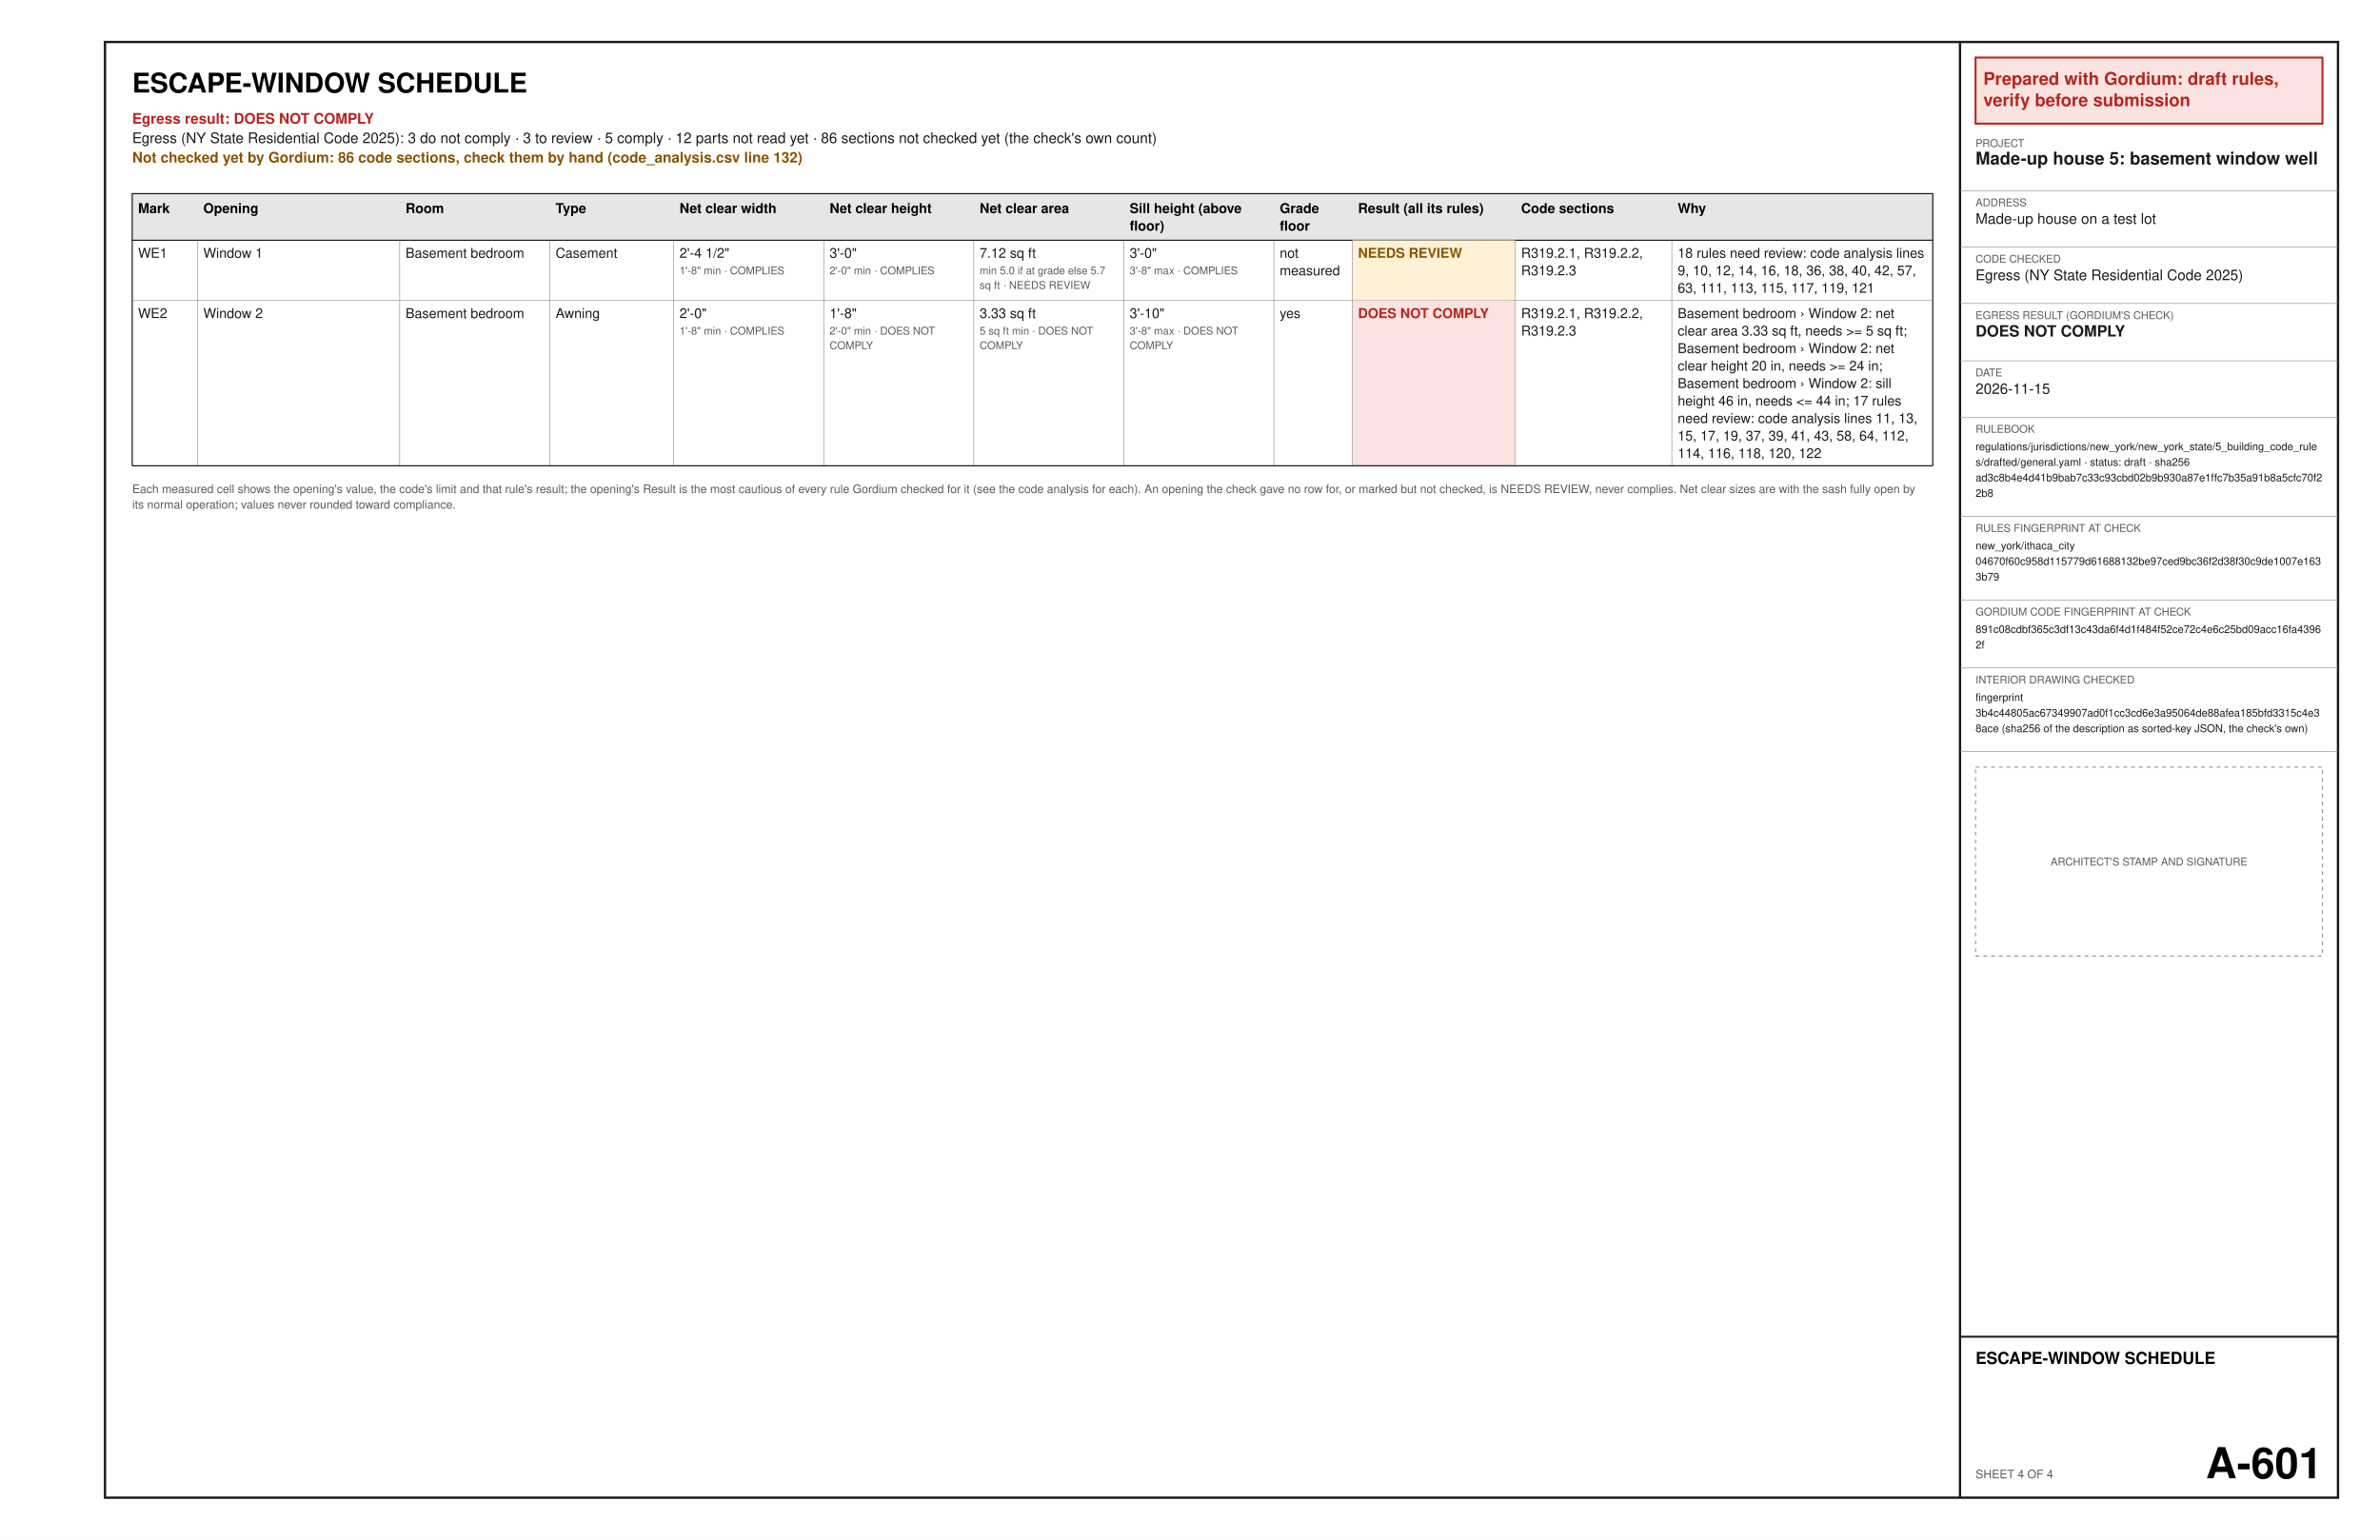
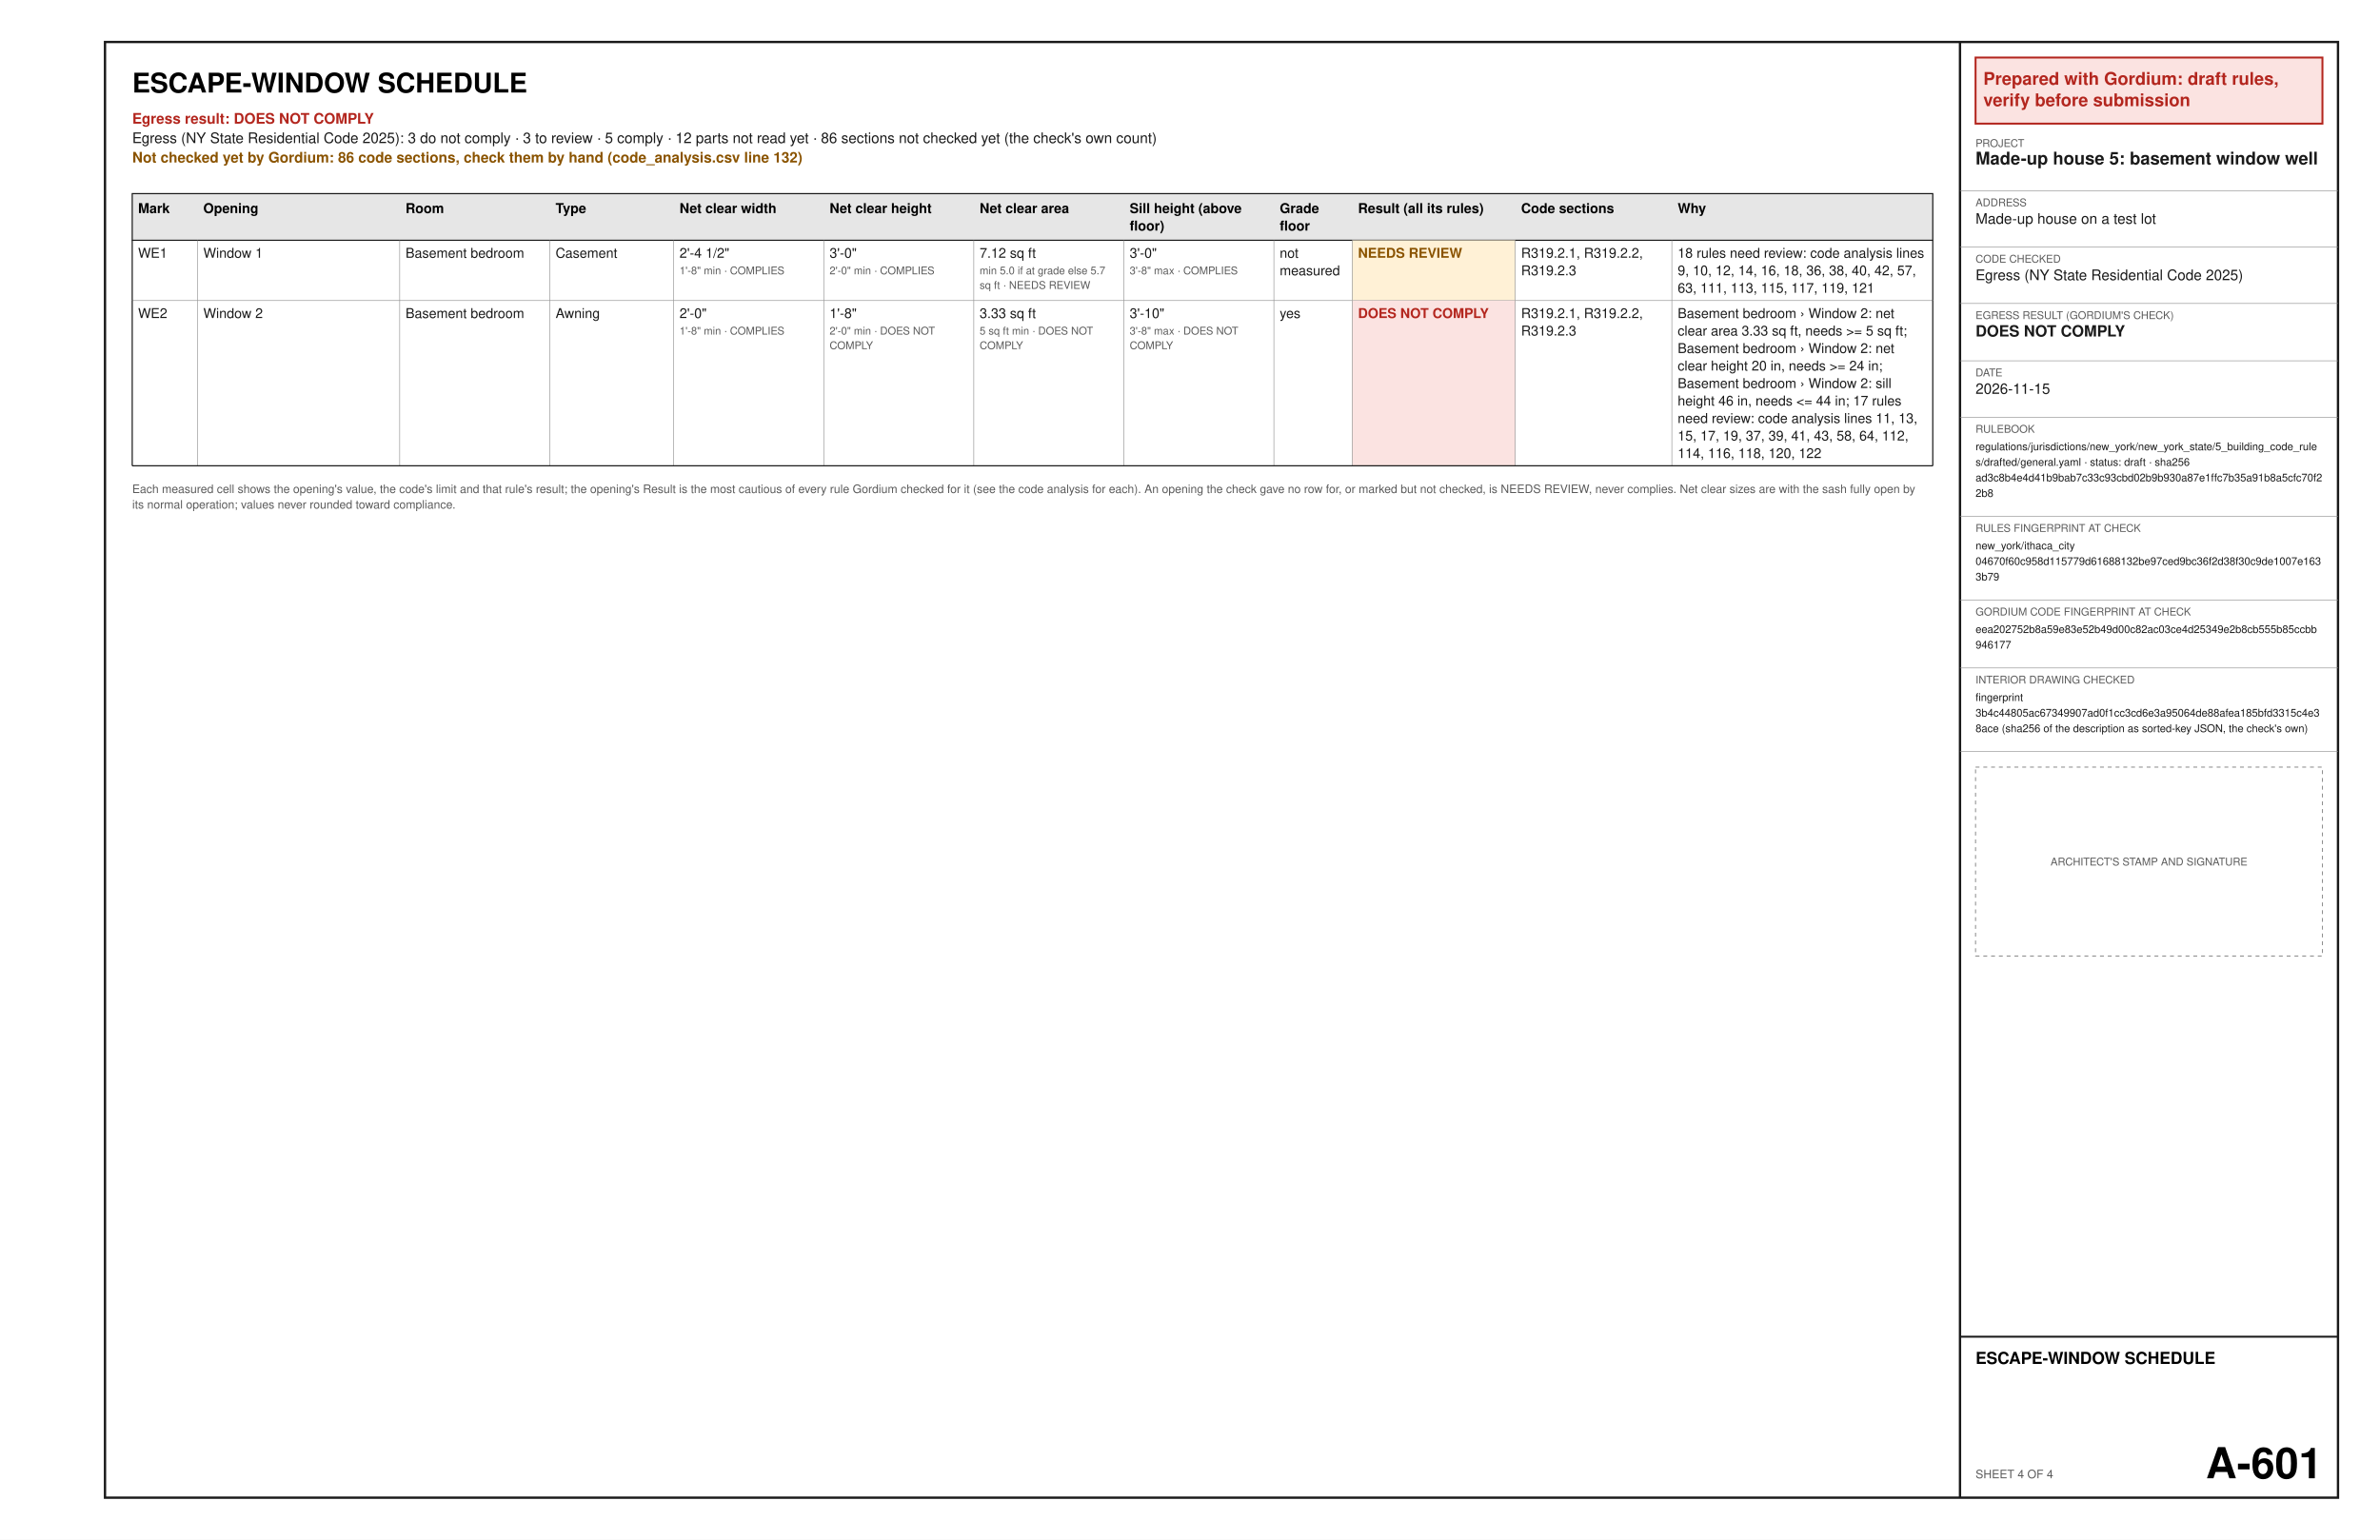
<svg xmlns="http://www.w3.org/2000/svg" width="17in" height="11in" viewBox="0 0 1224 792" font-family="Helvetica, Arial, sans-serif">
  <rect x="0" y="0" width="1224" height="792" fill="#ffffff" />
  <text x="68" y="47.6" font-size="14" font-weight="bold" text-anchor="start" fill="#000000" xml:space="preserve">ESCAPE-WINDOW SCHEDULE</text>
  <text x="68" y="63.6" font-size="7.5" font-weight="bold" text-anchor="start" fill="#b3261e" xml:space="preserve">Egress result: DOES NOT COMPLY</text>
  <text x="68" y="73.6" font-size="7.5" text-anchor="start" fill="#1a1a1a" xml:space="preserve">Egress (NY State Residential Code 2025): 3 do not comply · 3 to review · 5 comply · 12 parts not read yet · 86 sections not checked yet (the check's own count)</text>
  <text x="68" y="83.6" font-size="7.5" font-weight="bold" text-anchor="start" fill="#8a5300" xml:space="preserve">Not checked yet by Gordium: 86 code sections, check them by hand (code_analysis.csv line 132)</text>
  <polygon points="68,99.6 994,99.6 994,123.6 68,123.6" fill="#e6e6e6" stroke="#1a1a1a" stroke-width="0.6" />
  <text x="71" y="109.6" font-size="7" font-weight="bold" text-anchor="start" fill="#000000" xml:space="preserve">Mark</text>
  <text x="104.55" y="109.6" font-size="7" font-weight="bold" text-anchor="start" fill="#000000" xml:space="preserve">Opening</text>
  <text x="208.56" y="109.6" font-size="7" font-weight="bold" text-anchor="start" fill="#000000" xml:space="preserve">Room</text>
  <text x="285.72" y="109.6" font-size="7" font-weight="bold" text-anchor="start" fill="#000000" xml:space="preserve">Type</text>
  <text x="349.47" y="109.6" font-size="7" font-weight="bold" text-anchor="start" fill="#000000" xml:space="preserve">Net clear width</text>
  <text x="426.64" y="109.6" font-size="7" font-weight="bold" text-anchor="start" fill="#000000" xml:space="preserve">Net clear height</text>
  <text x="503.8" y="109.6" font-size="7" font-weight="bold" text-anchor="start" fill="#000000" xml:space="preserve">Net clear area</text>
  <text x="580.97" y="109.6" font-size="7" font-weight="bold" text-anchor="start" fill="#000000" xml:space="preserve">Sill height (above</text>
  <text x="580.97" y="118.6" font-size="7" font-weight="bold" text-anchor="start" fill="#000000" xml:space="preserve">floor)</text>
  <text x="658.14" y="109.6" font-size="7" font-weight="bold" text-anchor="start" fill="#000000" xml:space="preserve">Grade</text>
  <text x="658.14" y="118.6" font-size="7" font-weight="bold" text-anchor="start" fill="#000000" xml:space="preserve">floor</text>
  <text x="698.4" y="109.6" font-size="7" font-weight="bold" text-anchor="start" fill="#000000" xml:space="preserve">Result (all its rules)</text>
  <text x="782.28" y="109.6" font-size="7" font-weight="bold" text-anchor="start" fill="#000000" xml:space="preserve">Code sections</text>
  <text x="862.8" y="109.6" font-size="7" font-weight="bold" text-anchor="start" fill="#000000" xml:space="preserve">Why</text>
  <text x="71" y="132.6" font-size="7" text-anchor="start" fill="#1a1a1a" xml:space="preserve">WE1</text>
  <text x="104.55" y="132.6" font-size="7" text-anchor="start" fill="#1a1a1a" xml:space="preserve">Window 1</text>
  <text x="208.56" y="132.6" font-size="7" text-anchor="start" fill="#1a1a1a" xml:space="preserve">Basement bedroom</text>
  <text x="285.72" y="132.6" font-size="7" text-anchor="start" fill="#1a1a1a" xml:space="preserve">Casement</text>
  <text x="349.47" y="132.6" font-size="7" text-anchor="start" fill="#1a1a1a" xml:space="preserve">2'-4 1/2"</text>
  <text x="349.47" y="141.1" font-size="5.5" text-anchor="start" fill="#5a5a5a" xml:space="preserve">1'-8" min · COMPLIES</text>
  <text x="426.64" y="132.6" font-size="7" text-anchor="start" fill="#1a1a1a" xml:space="preserve">3'-0"</text>
  <text x="426.64" y="141.1" font-size="5.5" text-anchor="start" fill="#5a5a5a" xml:space="preserve">2'-0" min · COMPLIES</text>
  <text x="503.8" y="132.6" font-size="7" text-anchor="start" fill="#1a1a1a" xml:space="preserve">7.12 sq ft</text>
  <text x="503.8" y="141.1" font-size="5.5" text-anchor="start" fill="#5a5a5a" xml:space="preserve">min 5.0 if at grade else 5.7</text>
  <text x="503.8" y="148.6" font-size="5.5" text-anchor="start" fill="#5a5a5a" xml:space="preserve">sq ft · NEEDS REVIEW</text>
  <text x="580.97" y="132.6" font-size="7" text-anchor="start" fill="#1a1a1a" xml:space="preserve">3'-0"</text>
  <text x="580.97" y="141.1" font-size="5.5" text-anchor="start" fill="#5a5a5a" xml:space="preserve">3'-8" max · COMPLIES</text>
  <text x="658.14" y="132.6" font-size="7" text-anchor="start" fill="#1a1a1a" xml:space="preserve">not</text>
  <text x="658.14" y="141.6" font-size="7" text-anchor="start" fill="#1a1a1a" xml:space="preserve">measured</text>
  <polygon points="695.4,123.6 779.28,123.6 779.28,154.6 695.4,154.6" fill="#fff1d6" />
  <text x="698.4" y="132.6" font-size="7" font-weight="bold" text-anchor="start" fill="#8a5300" xml:space="preserve">NEEDS REVIEW</text>
  <text x="782.28" y="132.6" font-size="7" text-anchor="start" fill="#1a1a1a" xml:space="preserve">R319.2.1, R319.2.2,</text>
  <text x="782.28" y="141.6" font-size="7" text-anchor="start" fill="#1a1a1a" xml:space="preserve">R319.2.3</text>
  <text x="862.8" y="132.6" font-size="7" text-anchor="start" fill="#1a1a1a" xml:space="preserve">18 rules need review: code analysis lines</text>
  <text x="862.8" y="141.6" font-size="7" text-anchor="start" fill="#1a1a1a" xml:space="preserve">9, 10, 12, 14, 16, 18, 36, 38, 40, 42, 57,</text>
  <text x="862.8" y="150.6" font-size="7" text-anchor="start" fill="#1a1a1a" xml:space="preserve">63, 111, 113, 115, 117, 119, 121</text>
  <line x1="68" y1="154.6" x2="994" y2="154.6" stroke="#8c8c8c" stroke-width="0.3" />
  <line x1="101.55" y1="123.6" x2="101.55" y2="154.6" stroke="#8c8c8c" stroke-width="0.3" />
  <line x1="205.56" y1="123.6" x2="205.56" y2="154.6" stroke="#8c8c8c" stroke-width="0.3" />
  <line x1="282.72" y1="123.6" x2="282.72" y2="154.6" stroke="#8c8c8c" stroke-width="0.3" />
  <line x1="346.47" y1="123.6" x2="346.47" y2="154.6" stroke="#8c8c8c" stroke-width="0.3" />
  <line x1="423.64" y1="123.6" x2="423.64" y2="154.6" stroke="#8c8c8c" stroke-width="0.3" />
  <line x1="500.8" y1="123.6" x2="500.8" y2="154.6" stroke="#8c8c8c" stroke-width="0.3" />
  <line x1="577.97" y1="123.6" x2="577.97" y2="154.6" stroke="#8c8c8c" stroke-width="0.3" />
  <line x1="655.14" y1="123.6" x2="655.14" y2="154.6" stroke="#8c8c8c" stroke-width="0.3" />
  <line x1="695.4" y1="123.6" x2="695.4" y2="154.6" stroke="#8c8c8c" stroke-width="0.3" />
  <line x1="779.28" y1="123.6" x2="779.28" y2="154.6" stroke="#8c8c8c" stroke-width="0.3" />
  <line x1="859.8" y1="123.6" x2="859.8" y2="154.6" stroke="#8c8c8c" stroke-width="0.3" />
  <line x1="68" y1="123.6" x2="68" y2="154.6" stroke="#1a1a1a" stroke-width="0.6" />
  <line x1="994" y1="123.6" x2="994" y2="154.6" stroke="#1a1a1a" stroke-width="0.6" />
  <text x="71" y="163.6" font-size="7" text-anchor="start" fill="#1a1a1a" xml:space="preserve">WE2</text>
  <text x="104.55" y="163.6" font-size="7" text-anchor="start" fill="#1a1a1a" xml:space="preserve">Window 2</text>
  <text x="208.56" y="163.6" font-size="7" text-anchor="start" fill="#1a1a1a" xml:space="preserve">Basement bedroom</text>
  <text x="285.72" y="163.6" font-size="7" text-anchor="start" fill="#1a1a1a" xml:space="preserve">Awning</text>
  <text x="349.47" y="163.6" font-size="7" text-anchor="start" fill="#1a1a1a" xml:space="preserve">2'-0"</text>
  <text x="349.47" y="172.1" font-size="5.5" text-anchor="start" fill="#5a5a5a" xml:space="preserve">1'-8" min · COMPLIES</text>
  <text x="426.64" y="163.6" font-size="7" text-anchor="start" fill="#1a1a1a" xml:space="preserve">1'-8"</text>
  <text x="426.64" y="172.1" font-size="5.5" text-anchor="start" fill="#5a5a5a" xml:space="preserve">2'-0" min · DOES NOT</text>
  <text x="426.64" y="179.6" font-size="5.5" text-anchor="start" fill="#5a5a5a" xml:space="preserve">COMPLY</text>
  <text x="503.8" y="163.6" font-size="7" text-anchor="start" fill="#1a1a1a" xml:space="preserve">3.33 sq ft</text>
  <text x="503.8" y="172.1" font-size="5.5" text-anchor="start" fill="#5a5a5a" xml:space="preserve">5 sq ft min · DOES NOT</text>
  <text x="503.8" y="179.6" font-size="5.5" text-anchor="start" fill="#5a5a5a" xml:space="preserve">COMPLY</text>
  <text x="580.97" y="163.6" font-size="7" text-anchor="start" fill="#1a1a1a" xml:space="preserve">3'-10"</text>
  <text x="580.97" y="172.1" font-size="5.5" text-anchor="start" fill="#5a5a5a" xml:space="preserve">3'-8" max · DOES NOT</text>
  <text x="580.97" y="179.6" font-size="5.5" text-anchor="start" fill="#5a5a5a" xml:space="preserve">COMPLY</text>
  <text x="658.14" y="163.6" font-size="7" text-anchor="start" fill="#1a1a1a" xml:space="preserve">yes</text>
  <polygon points="695.4,154.6 779.28,154.6 779.28,239.6 695.4,239.6" fill="#fbe3e1" />
  <text x="698.4" y="163.6" font-size="7" font-weight="bold" text-anchor="start" fill="#b3261e" xml:space="preserve">DOES NOT COMPLY</text>
  <text x="782.28" y="163.6" font-size="7" text-anchor="start" fill="#1a1a1a" xml:space="preserve">R319.2.1, R319.2.2,</text>
  <text x="782.28" y="172.6" font-size="7" text-anchor="start" fill="#1a1a1a" xml:space="preserve">R319.2.3</text>
  <text x="862.8" y="163.6" font-size="7" text-anchor="start" fill="#1a1a1a" xml:space="preserve">Basement bedroom › Window 2: net</text>
  <text x="862.8" y="172.6" font-size="7" text-anchor="start" fill="#1a1a1a" xml:space="preserve">clear area 3.33 sq ft, needs &gt;= 5 sq ft;</text>
  <text x="862.8" y="181.6" font-size="7" text-anchor="start" fill="#1a1a1a" xml:space="preserve">Basement bedroom › Window 2: net</text>
  <text x="862.8" y="190.6" font-size="7" text-anchor="start" fill="#1a1a1a" xml:space="preserve">clear height 20 in, needs &gt;= 24 in;</text>
  <text x="862.8" y="199.6" font-size="7" text-anchor="start" fill="#1a1a1a" xml:space="preserve">Basement bedroom › Window 2: sill</text>
  <text x="862.8" y="208.6" font-size="7" text-anchor="start" fill="#1a1a1a" xml:space="preserve">height 46 in, needs &lt;= 44 in; 17 rules</text>
  <text x="862.8" y="217.6" font-size="7" text-anchor="start" fill="#1a1a1a" xml:space="preserve">need review: code analysis lines 11, 13,</text>
  <text x="862.8" y="226.6" font-size="7" text-anchor="start" fill="#1a1a1a" xml:space="preserve">15, 17, 19, 37, 39, 41, 43, 58, 64, 112,</text>
  <text x="862.8" y="235.6" font-size="7" text-anchor="start" fill="#1a1a1a" xml:space="preserve">114, 116, 118, 120, 122</text>
  <line x1="68" y1="239.6" x2="994" y2="239.6" stroke="#8c8c8c" stroke-width="0.3" />
  <line x1="101.55" y1="154.6" x2="101.55" y2="239.6" stroke="#8c8c8c" stroke-width="0.3" />
  <line x1="205.56" y1="154.6" x2="205.56" y2="239.6" stroke="#8c8c8c" stroke-width="0.3" />
  <line x1="282.72" y1="154.6" x2="282.72" y2="239.6" stroke="#8c8c8c" stroke-width="0.3" />
  <line x1="346.47" y1="154.6" x2="346.47" y2="239.6" stroke="#8c8c8c" stroke-width="0.3" />
  <line x1="423.64" y1="154.6" x2="423.64" y2="239.6" stroke="#8c8c8c" stroke-width="0.3" />
  <line x1="500.8" y1="154.6" x2="500.8" y2="239.6" stroke="#8c8c8c" stroke-width="0.3" />
  <line x1="577.97" y1="154.6" x2="577.97" y2="239.6" stroke="#8c8c8c" stroke-width="0.3" />
  <line x1="655.14" y1="154.6" x2="655.14" y2="239.6" stroke="#8c8c8c" stroke-width="0.3" />
  <line x1="695.4" y1="154.6" x2="695.4" y2="239.6" stroke="#8c8c8c" stroke-width="0.3" />
  <line x1="779.28" y1="154.6" x2="779.28" y2="239.6" stroke="#8c8c8c" stroke-width="0.3" />
  <line x1="859.8" y1="154.6" x2="859.8" y2="239.6" stroke="#8c8c8c" stroke-width="0.3" />
  <line x1="68" y1="154.6" x2="68" y2="239.6" stroke="#1a1a1a" stroke-width="0.6" />
  <line x1="994" y1="154.6" x2="994" y2="239.6" stroke="#1a1a1a" stroke-width="0.6" />
  <line x1="68" y1="239.6" x2="994" y2="239.6" stroke="#1a1a1a" stroke-width="0.6" />
  <text x="68" y="253.6" font-size="6" text-anchor="start" fill="#5a5a5a" xml:space="preserve">Each measured cell shows the opening's value, the code's limit and that rule's result; the opening's Result is the most cautious of every rule Gordium checked for it (see the code analysis for each). An opening the check gave no row for, or marked but not checked, is NEEDS REVIEW, never complies. Net clear sizes are with the sash fully open by</text>
  <text x="68" y="261.6" font-size="6" text-anchor="start" fill="#5a5a5a" xml:space="preserve">its normal operation; values never rounded toward compliance.</text>
  <polygon points="54,21.6 1202.4,21.6 1202.4,770.4 54,770.4" fill="none" stroke="#1a1a1a" stroke-width="1.2" />
  <line x1="1008" y1="21.6" x2="1008" y2="770.4" stroke="#1a1a1a" stroke-width="1.2" />
  <polygon points="1016,29.6 1194.4,29.6 1194.4,63.6 1016,63.6" fill="#fbe3e1" stroke="#b3261e" stroke-width="1" />
  <text x="1020" y="43.6" font-size="9" font-weight="bold" text-anchor="start" fill="#b3261e" xml:space="preserve">Prepared with Gordium: draft rules,</text>
  <text x="1020" y="54.6" font-size="9" font-weight="bold" text-anchor="start" fill="#b3261e" xml:space="preserve">verify before submission</text>
  <text x="1016" y="75.6" font-size="5.5" text-anchor="start" fill="#5a5a5a" xml:space="preserve">PROJECT</text>
  <text x="1016" y="84.6" font-size="9" font-weight="bold" text-anchor="start" fill="#1a1a1a" xml:space="preserve">Made-up house 5: basement window well</text>
  <line x1="1008" y1="98.1" x2="1202.4" y2="98.1" stroke="#8c8c8c" stroke-width="0.3" />
  <text x="1016" y="106.1" font-size="5.5" text-anchor="start" fill="#5a5a5a" xml:space="preserve">ADDRESS</text>
  <text x="1016" y="115.1" font-size="7.5" text-anchor="start" fill="#1a1a1a" xml:space="preserve">Made-up house on a test lot</text>
  <line x1="1008" y1="127.1" x2="1202.4" y2="127.1" stroke="#8c8c8c" stroke-width="0.3" />
  <text x="1016" y="135.1" font-size="5.5" text-anchor="start" fill="#5a5a5a" xml:space="preserve">CODE CHECKED</text>
  <text x="1016" y="144.1" font-size="7.5" text-anchor="start" fill="#1a1a1a" xml:space="preserve">Egress (NY State Residential Code 2025)</text>
  <line x1="1008" y1="156.1" x2="1202.4" y2="156.1" stroke="#8c8c8c" stroke-width="0.3" />
  <text x="1016" y="164.1" font-size="5.5" text-anchor="start" fill="#5a5a5a" xml:space="preserve">EGRESS RESULT (GORDIUM'S CHECK)</text>
  <text x="1016" y="173.1" font-size="8" font-weight="bold" text-anchor="start" fill="#1a1a1a" xml:space="preserve">DOES NOT COMPLY</text>
  <line x1="1008" y1="185.6" x2="1202.4" y2="185.6" stroke="#8c8c8c" stroke-width="0.3" />
  <text x="1016" y="193.6" font-size="5.5" text-anchor="start" fill="#5a5a5a" xml:space="preserve">DATE</text>
  <text x="1016" y="202.6" font-size="7.5" text-anchor="start" fill="#1a1a1a" xml:space="preserve">2026-11-15</text>
  <line x1="1008" y1="214.6" x2="1202.4" y2="214.6" stroke="#8c8c8c" stroke-width="0.3" />
  <text x="1016" y="222.6" font-size="5.5" text-anchor="start" fill="#5a5a5a" xml:space="preserve">RULEBOOK</text>
  <text x="1016" y="231.6" font-size="5.5" text-anchor="start" fill="#1a1a1a" xml:space="preserve">regulations/jurisdictions/new_york/new_york_state/5_building_code_rule</text>
  <text x="1016" y="239.6" font-size="5.5" text-anchor="start" fill="#1a1a1a" xml:space="preserve">s/drafted/general.yaml · status: draft · sha256</text>
  <text x="1016" y="247.6" font-size="5.5" text-anchor="start" fill="#1a1a1a" xml:space="preserve">ad3c8b4e4d41b9bab7c33c93cbd02b9b930a87e1ffc7b35a91b8a5cfc70f2</text>
  <text x="1016" y="255.6" font-size="5.5" text-anchor="start" fill="#1a1a1a" xml:space="preserve">2b8</text>
  <line x1="1008" y1="265.6" x2="1202.4" y2="265.6" stroke="#8c8c8c" stroke-width="0.3" />
  <text x="1016" y="273.6" font-size="5.5" text-anchor="start" fill="#5a5a5a" xml:space="preserve">RULES FINGERPRINT AT CHECK</text>
  <text x="1016" y="282.6" font-size="5.5" text-anchor="start" fill="#1a1a1a" xml:space="preserve">new_york/ithaca_city</text>
  <text x="1016" y="290.6" font-size="5.5" text-anchor="start" fill="#1a1a1a" xml:space="preserve">04670f60c958d115779d61688132be97ced9bc36f2d38f30c9de1007e163</text>
  <text x="1016" y="298.6" font-size="5.5" text-anchor="start" fill="#1a1a1a" xml:space="preserve">3b79</text>
  <line x1="1008" y1="308.6" x2="1202.4" y2="308.6" stroke="#8c8c8c" stroke-width="0.3" />
  <text x="1016" y="316.6" font-size="5.5" text-anchor="start" fill="#5a5a5a" xml:space="preserve">GORDIUM CODE FINGERPRINT AT CHECK</text>
-   <text x="1016" y="325.6" font-size="5.5" text-anchor="start" fill="#1a1a1a" xml:space="preserve">891c08cdbf365c3df13c43da6f4d1f484f52ce72c4e6c25bd09acc16fa4396</text>
-   <text x="1016" y="333.6" font-size="5.5" text-anchor="start" fill="#1a1a1a" xml:space="preserve">2f</text>
+   <text x="1016" y="325.6" font-size="5.5" text-anchor="start" fill="#1a1a1a" xml:space="preserve">eea202752b8a59e83e52b49d00c82ac03ce4d25349e2b8cb555b85ccbb</text>
+   <text x="1016" y="333.6" font-size="5.5" text-anchor="start" fill="#1a1a1a" xml:space="preserve">946177</text>
  <line x1="1008" y1="343.6" x2="1202.4" y2="343.6" stroke="#8c8c8c" stroke-width="0.3" />
  <text x="1016" y="351.6" font-size="5.5" text-anchor="start" fill="#5a5a5a" xml:space="preserve">INTERIOR DRAWING CHECKED</text>
  <text x="1016" y="360.6" font-size="5.5" text-anchor="start" fill="#1a1a1a" xml:space="preserve">fingerprint</text>
  <text x="1016" y="368.6" font-size="5.5" text-anchor="start" fill="#1a1a1a" xml:space="preserve">3b4c44805ac67349907ad0f1cc3cd6e3a95064de88afea185bfd3315c4e3</text>
  <text x="1016" y="376.6" font-size="5.5" text-anchor="start" fill="#1a1a1a" xml:space="preserve">8ace (sha256 of the description as sorted-key JSON, the check's own)</text>
  <line x1="1008" y1="386.6" x2="1202.4" y2="386.6" stroke="#8c8c8c" stroke-width="0.3" />
  <polygon points="1016,394.6 1194.4,394.6 1194.4,491.8 1016,491.8" fill="none" stroke="#8c8c8c" stroke-width="0.5" stroke-dasharray="2 2" />
  <text x="1105.2" y="445.2" font-size="5.5" text-anchor="middle" fill="#5a5a5a" xml:space="preserve">ARCHITECT'S STAMP AND SIGNATURE</text>
  <line x1="1008" y1="687.6" x2="1202.4" y2="687.6" stroke="#1a1a1a" stroke-width="1" />
  <text x="1016" y="701.6" font-size="8.5" font-weight="bold" text-anchor="start" fill="#000000" xml:space="preserve">ESCAPE-WINDOW SCHEDULE</text>
  <text x="1016" y="760.4" font-size="6" text-anchor="start" fill="#5a5a5a" xml:space="preserve">SHEET 4 OF 4</text>
  <text x="1194.4" y="760.4" font-size="22" font-weight="bold" text-anchor="end" fill="#000000" xml:space="preserve">A-601</text>
</svg>
